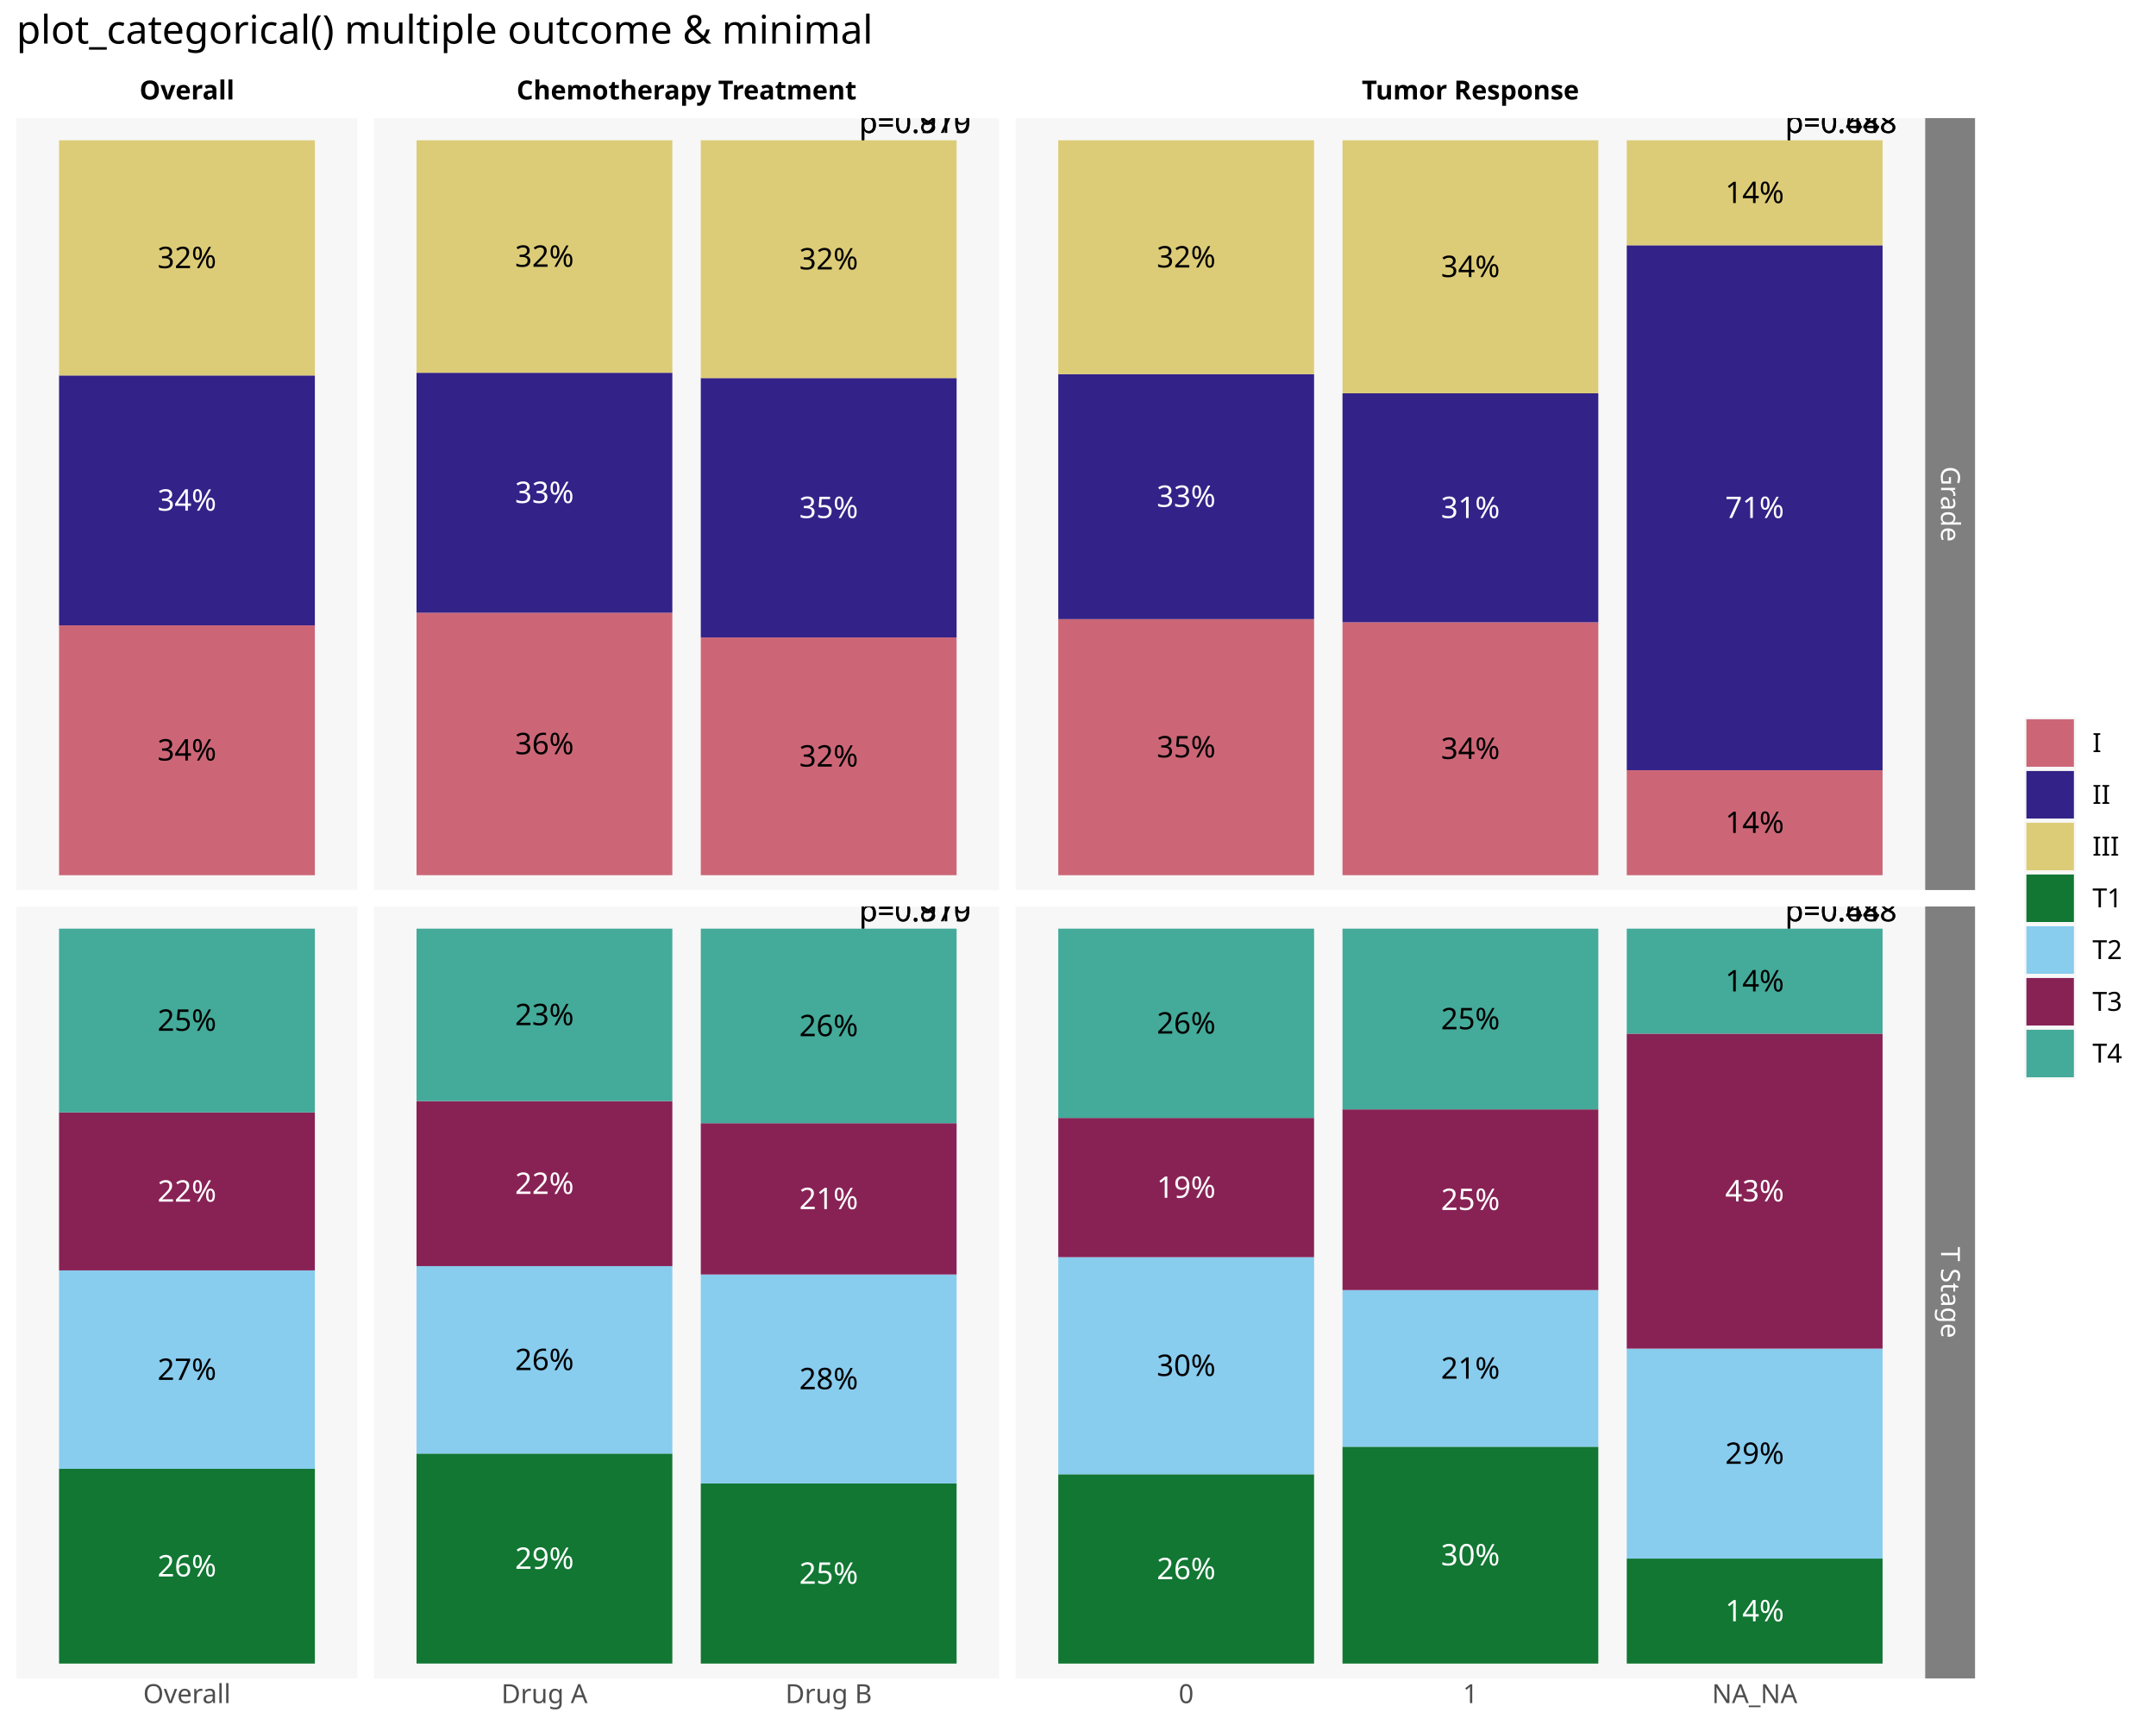
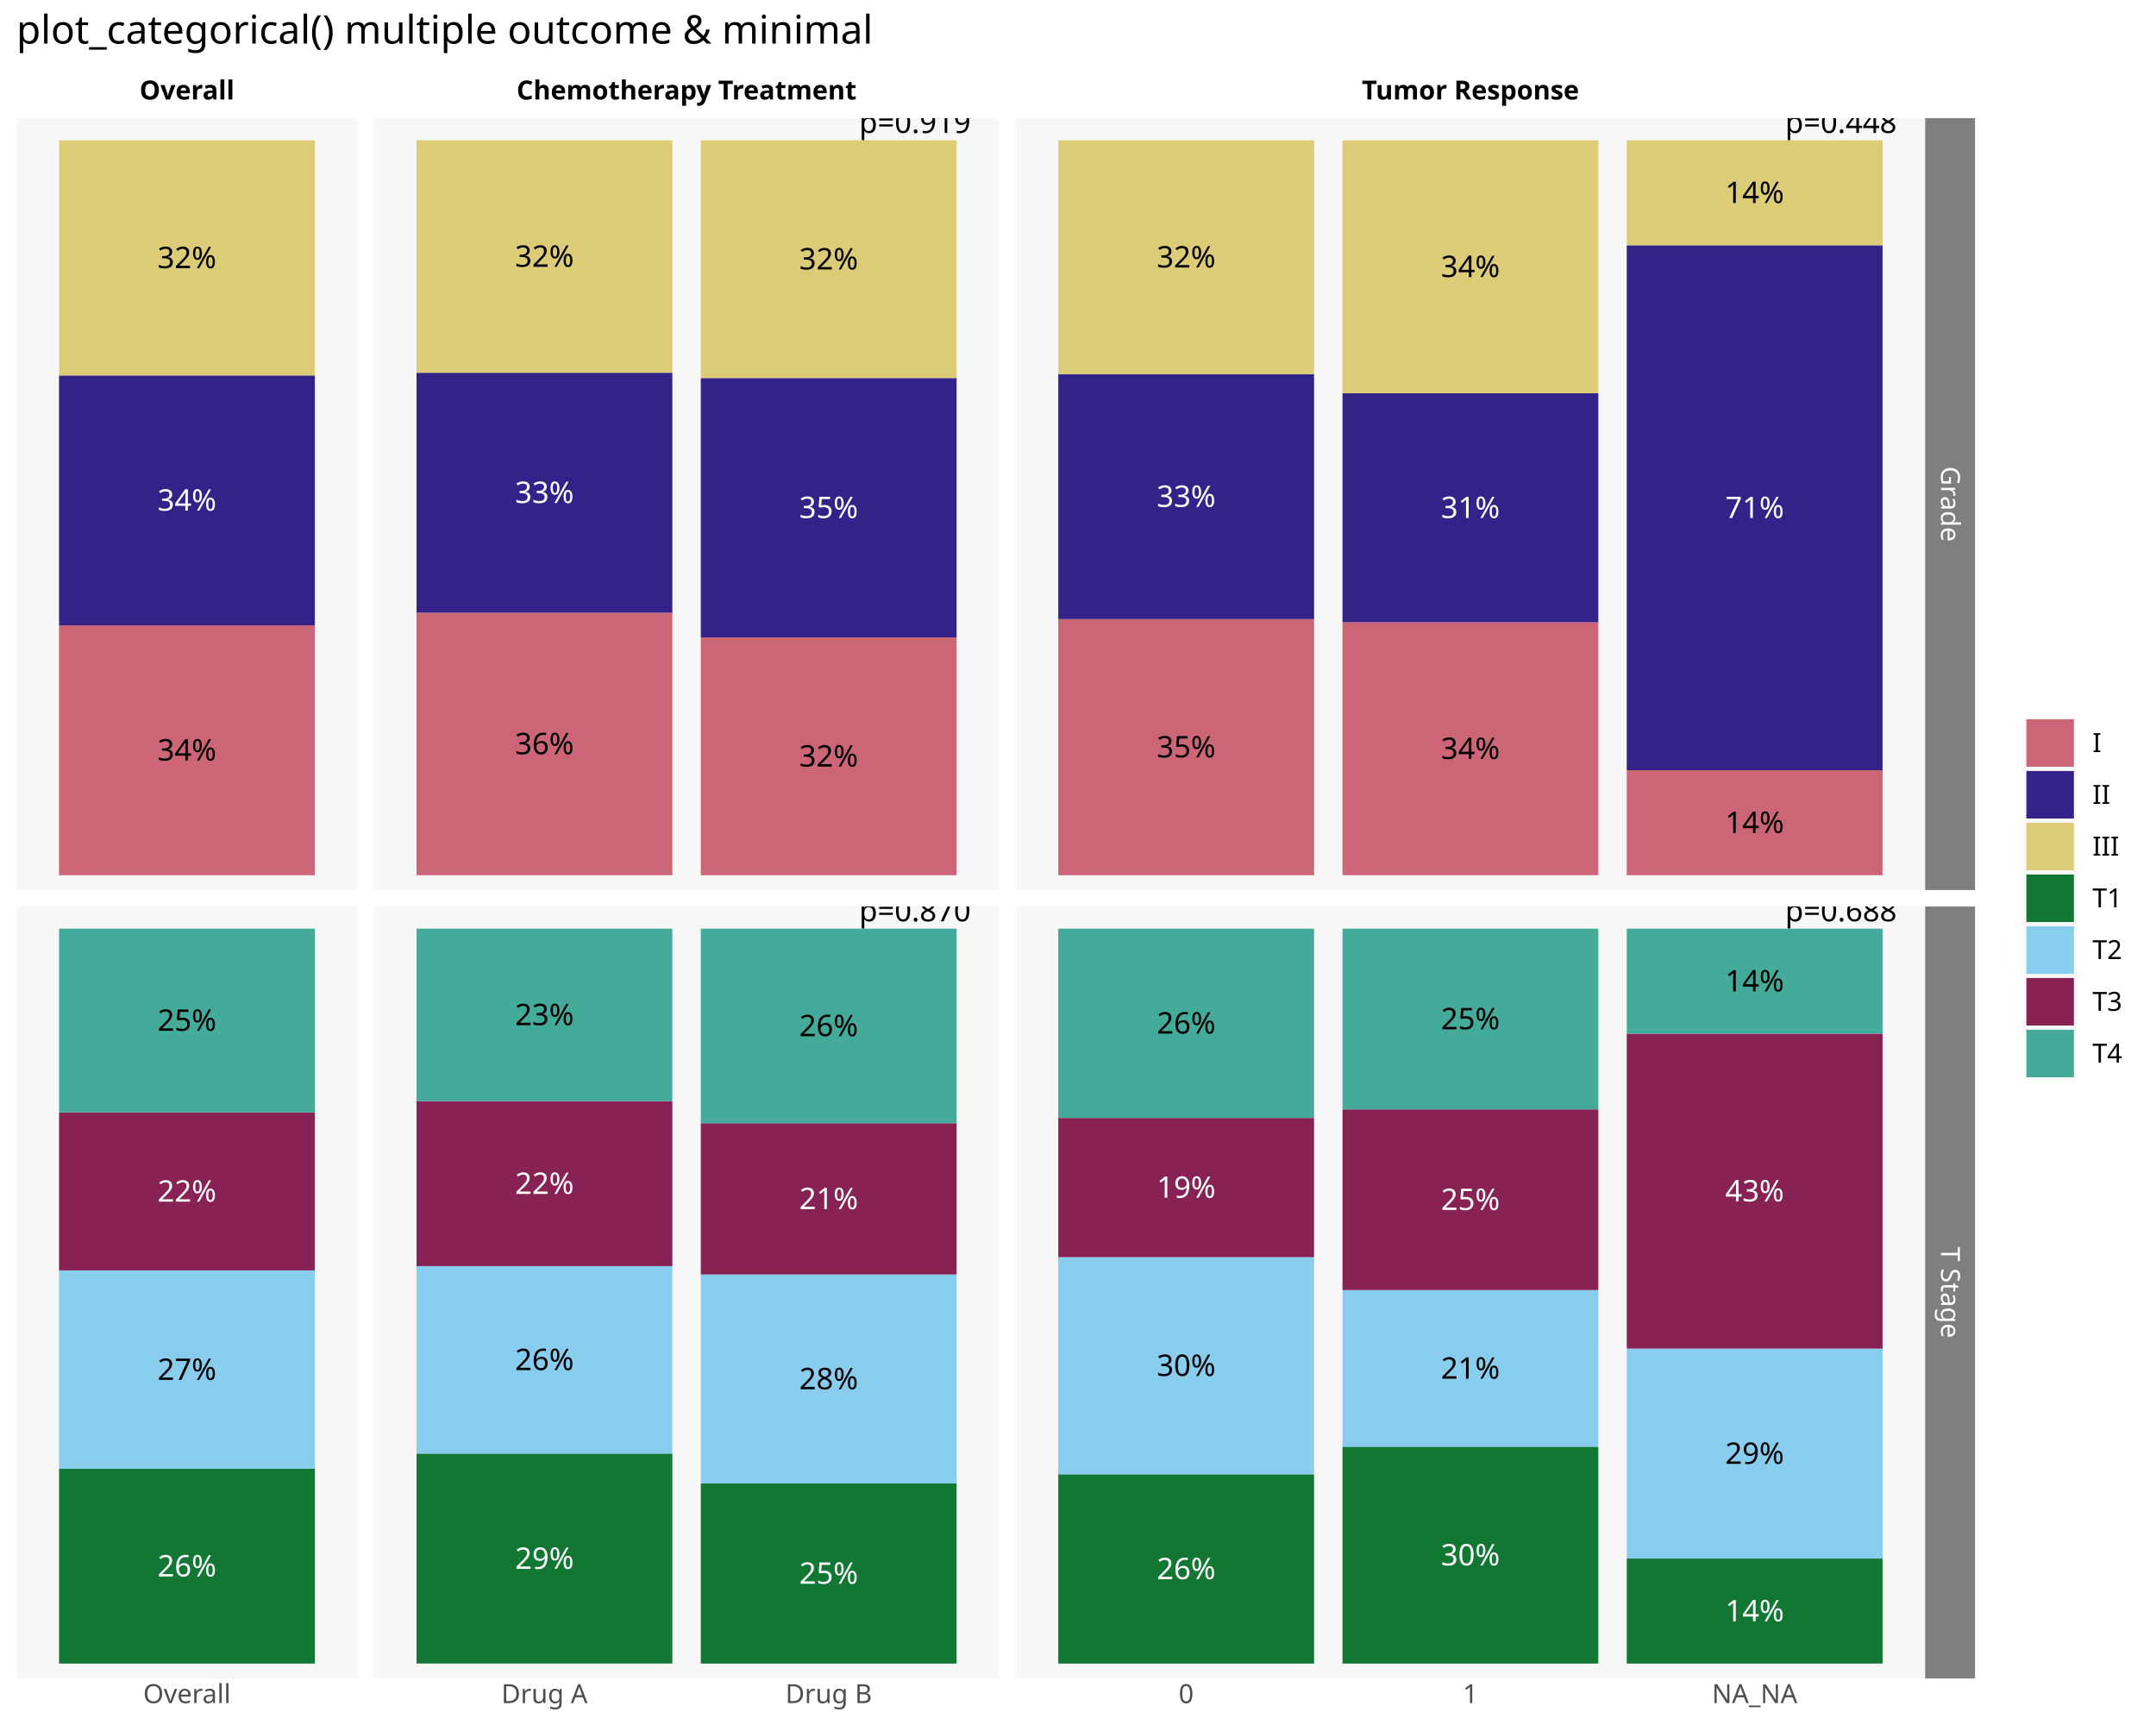
<svg xmlns="http://www.w3.org/2000/svg" class="svglite" data-engine-version="2.0" width="720.00pt" height="576.00pt" viewBox="0 0 720.00 576.00">
  <defs>
    <style type="text/css">
    .svglite line, .svglite polyline, .svglite polygon, .svglite path, .svglite rect, .svglite circle {
      fill: none;
      stroke: #000000;
      stroke-linecap: round;
      stroke-linejoin: round;
      stroke-miterlimit: 10.00;
    }
  </style>
  </defs>
  <rect width="100%" height="100%" style="stroke: none; fill: #FFFFFF;" />
  <defs>
    <clipPath id="cpMC4wMHw3MjAuMDB8MC4wMHw1NzYuMDA=">
      <rect x="0.00" y="0.00" width="720.00" height="576.00" />
    </clipPath>
  </defs>
  <g clip-path="url(#cpMC4wMHw3MjAuMDB8MC4wMHw1NzYuMDA=)">
    <rect x="0" y="0.00" width="720.00" height="576.00" style="stroke-width: 1.07; stroke: #FFFFFF; fill: #FFFFFF;" />
  </g>
  <defs>
    <clipPath id="cpNS40OHwxMTkuMzl8MzkuNDN8Mjk3LjIw">
      <rect x="5.48" y="39.43" width="113.91" height="257.77" />
    </clipPath>
  </defs>
  <g clip-path="url(#cpNS40OHwxMTkuMzl8MzkuNDN8Mjk3LjIw)">
    <rect x="5.48" y="39.43" width="113.91" height="257.77" style="stroke-width: 1.07; stroke: none; fill: #F7F7F7;" />
    <rect x="19.72" y="208.81" width="85.43" height="83.44" style="stroke-width: 1.07; stroke: none; stroke-linecap: butt; stroke-linejoin: miter; fill: #CC6677;" />
    <rect x="19.72" y="125.37" width="85.43" height="83.44" style="stroke-width: 1.07; stroke: none; stroke-linecap: butt; stroke-linejoin: miter; fill: #332288;" />
    <rect x="19.72" y="46.84" width="85.43" height="78.53" style="stroke-width: 1.07; stroke: none; stroke-linecap: butt; stroke-linejoin: miter; fill: #DDCC77;" />
    <text x="62.43" y="253.95" text-anchor="middle" style="font-size: 9.96px; font-family: sans;" textLength="19.93px" lengthAdjust="spacingAndGlyphs">34%</text>
    <text x="62.43" y="170.52" text-anchor="middle" style="font-size: 9.96px; fill: #FFFFFF; font-family: sans;" textLength="19.93px" lengthAdjust="spacingAndGlyphs">34%</text>
    <text x="62.43" y="89.54" text-anchor="middle" style="font-size: 9.96px; font-family: sans;" textLength="19.93px" lengthAdjust="spacingAndGlyphs">32%</text>
  </g>
  <g clip-path="url(#cpMC4wMHw3MjAuMDB8MC4wMHw1NzYuMDA=)">
</g>
  <defs>
    <clipPath id="cpNS40OHwxMTkuMzl8MzAyLjY4fDU2MC40NQ==">
      <rect x="5.48" y="302.68" width="113.91" height="257.77" />
    </clipPath>
  </defs>
  <g clip-path="url(#cpNS40OHwxMTkuMzl8MzAyLjY4fDU2MC40NQ==)">
    <rect x="5.48" y="302.68" width="113.91" height="257.77" style="stroke-width: 1.07; stroke: none; fill: #F7F7F7;" />
    <rect x="19.72" y="490.46" width="85.43" height="65.03" style="stroke-width: 1.07; stroke: none; stroke-linecap: butt; stroke-linejoin: miter; fill: #117733;" />
    <rect x="19.72" y="424.20" width="85.43" height="66.26" style="stroke-width: 1.07; stroke: none; stroke-linecap: butt; stroke-linejoin: miter; fill: #88CCEE;" />
    <rect x="19.72" y="371.44" width="85.43" height="52.76" style="stroke-width: 1.07; stroke: none; stroke-linecap: butt; stroke-linejoin: miter; fill: #882255;" />
    <rect x="19.72" y="310.09" width="85.43" height="61.35" style="stroke-width: 1.07; stroke: none; stroke-linecap: butt; stroke-linejoin: miter; fill: #44AA99;" />
    <text x="62.43" y="526.40" text-anchor="middle" style="font-size: 9.96px; fill: #FFFFFF; font-family: sans;" textLength="19.93px" lengthAdjust="spacingAndGlyphs">26%</text>
    <text x="62.43" y="460.76" text-anchor="middle" style="font-size: 9.96px; font-family: sans;" textLength="19.93px" lengthAdjust="spacingAndGlyphs">27%</text>
    <text x="62.43" y="401.25" text-anchor="middle" style="font-size: 9.96px; fill: #FFFFFF; font-family: sans;" textLength="19.93px" lengthAdjust="spacingAndGlyphs">22%</text>
    <text x="62.43" y="344.19" text-anchor="middle" style="font-size: 9.96px; font-family: sans;" textLength="19.93px" lengthAdjust="spacingAndGlyphs">25%</text>
  </g>
  <g clip-path="url(#cpMC4wMHw3MjAuMDB8MC4wMHw1NzYuMDA=)">
</g>
  <defs>
    <clipPath id="cpMTI0Ljg3fDMzMy42OXwzOS40M3wyOTcuMjA=">
      <rect x="124.87" y="39.43" width="208.83" height="257.77" />
    </clipPath>
  </defs>
  <g clip-path="url(#cpMTI0Ljg3fDMzMy42OXwzOS40M3wyOTcuMjA=)">
    <rect x="124.87" y="39.43" width="208.83" height="257.77" style="stroke-width: 1.07; stroke: none; fill: #F7F7F7;" />
    <rect x="139.10" y="204.60" width="85.43" height="87.64" style="stroke-width: 1.07; stroke: none; stroke-linecap: butt; stroke-linejoin: miter; fill: #CC6677;" />
    <rect x="139.10" y="124.47" width="85.43" height="80.13" style="stroke-width: 1.07; stroke: none; stroke-linecap: butt; stroke-linejoin: miter; fill: #332288;" />
    <rect x="139.10" y="46.84" width="85.43" height="77.63" style="stroke-width: 1.07; stroke: none; stroke-linecap: butt; stroke-linejoin: miter; fill: #DDCC77;" />
    <rect x="234.03" y="212.85" width="85.43" height="79.39" style="stroke-width: 1.07; stroke: none; stroke-linecap: butt; stroke-linejoin: miter; fill: #CC6677;" />
    <rect x="234.03" y="126.24" width="85.43" height="86.61" style="stroke-width: 1.07; stroke: none; stroke-linecap: butt; stroke-linejoin: miter; fill: #332288;" />
    <rect x="234.03" y="46.84" width="85.43" height="79.39" style="stroke-width: 1.07; stroke: none; stroke-linecap: butt; stroke-linejoin: miter; fill: #DDCC77;" />
    <text x="324.20" y="44.39" text-anchor="end" style="font-size: 9.96px; font-family: sans;" textLength="36.28px" lengthAdjust="spacingAndGlyphs">p=0.919</text>
-     <text x="324.20" y="44.39" text-anchor="end" style="font-size: 9.96px; font-family: sans;" textLength="36.28px" lengthAdjust="spacingAndGlyphs">p=0.870</text>
    <text x="181.82" y="251.85" text-anchor="middle" style="font-size: 9.96px; font-family: sans;" textLength="19.93px" lengthAdjust="spacingAndGlyphs">36%</text>
    <text x="181.82" y="167.96" text-anchor="middle" style="font-size: 9.96px; fill: #FFFFFF; font-family: sans;" textLength="19.93px" lengthAdjust="spacingAndGlyphs">33%</text>
    <text x="181.82" y="89.08" text-anchor="middle" style="font-size: 9.96px; font-family: sans;" textLength="19.93px" lengthAdjust="spacingAndGlyphs">32%</text>
    <text x="276.74" y="255.97" text-anchor="middle" style="font-size: 9.96px; font-family: sans;" textLength="19.93px" lengthAdjust="spacingAndGlyphs">32%</text>
    <text x="276.74" y="172.97" text-anchor="middle" style="font-size: 9.96px; fill: #FFFFFF; font-family: sans;" textLength="19.93px" lengthAdjust="spacingAndGlyphs">35%</text>
    <text x="276.74" y="89.97" text-anchor="middle" style="font-size: 9.96px; font-family: sans;" textLength="19.93px" lengthAdjust="spacingAndGlyphs">32%</text>
  </g>
  <g clip-path="url(#cpMC4wMHw3MjAuMDB8MC4wMHw1NzYuMDA=)">
</g>
  <defs>
    <clipPath id="cpMTI0Ljg3fDMzMy42OXwzMDIuNjh8NTYwLjQ1">
      <rect x="124.87" y="302.68" width="208.83" height="257.77" />
    </clipPath>
  </defs>
  <g clip-path="url(#cpMTI0Ljg3fDMzMy42OXwzMDIuNjh8NTYwLjQ1)">
    <rect x="124.87" y="302.68" width="208.83" height="257.77" style="stroke-width: 1.07; stroke: none; fill: #F7F7F7;" />
    <rect x="139.10" y="485.37" width="85.43" height="70.11" style="stroke-width: 1.07; stroke: none; stroke-linecap: butt; stroke-linejoin: miter; fill: #117733;" />
    <rect x="139.10" y="422.77" width="85.43" height="62.60" style="stroke-width: 1.07; stroke: none; stroke-linecap: butt; stroke-linejoin: miter; fill: #88CCEE;" />
    <rect x="139.10" y="367.68" width="85.43" height="55.09" style="stroke-width: 1.07; stroke: none; stroke-linecap: butt; stroke-linejoin: miter; fill: #882255;" />
    <rect x="139.10" y="310.09" width="85.43" height="57.59" style="stroke-width: 1.07; stroke: none; stroke-linecap: butt; stroke-linejoin: miter; fill: #44AA99;" />
    <rect x="234.03" y="495.34" width="85.43" height="60.15" style="stroke-width: 1.07; stroke: none; stroke-linecap: butt; stroke-linejoin: miter; fill: #117733;" />
    <rect x="234.03" y="425.57" width="85.43" height="69.77" style="stroke-width: 1.07; stroke: none; stroke-linecap: butt; stroke-linejoin: miter; fill: #88CCEE;" />
    <rect x="234.03" y="375.05" width="85.43" height="50.52" style="stroke-width: 1.07; stroke: none; stroke-linecap: butt; stroke-linejoin: miter; fill: #882255;" />
    <rect x="234.03" y="310.09" width="85.43" height="64.96" style="stroke-width: 1.07; stroke: none; stroke-linecap: butt; stroke-linejoin: miter; fill: #44AA99;" />
-     <text x="324.20" y="307.64" text-anchor="end" style="font-size: 9.96px; font-family: sans;" textLength="36.28px" lengthAdjust="spacingAndGlyphs">p=0.919</text>
    <text x="324.20" y="307.64" text-anchor="end" style="font-size: 9.96px; font-family: sans;" textLength="36.28px" lengthAdjust="spacingAndGlyphs">p=0.870</text>
    <text x="181.82" y="523.86" text-anchor="middle" style="font-size: 9.96px; fill: #FFFFFF; font-family: sans;" textLength="19.93px" lengthAdjust="spacingAndGlyphs">29%</text>
    <text x="181.82" y="457.50" text-anchor="middle" style="font-size: 9.96px; font-family: sans;" textLength="19.93px" lengthAdjust="spacingAndGlyphs">26%</text>
    <text x="181.82" y="398.66" text-anchor="middle" style="font-size: 9.96px; fill: #FFFFFF; font-family: sans;" textLength="19.93px" lengthAdjust="spacingAndGlyphs">22%</text>
    <text x="181.82" y="342.31" text-anchor="middle" style="font-size: 9.96px; font-family: sans;" textLength="19.93px" lengthAdjust="spacingAndGlyphs">23%</text>
    <text x="276.74" y="528.84" text-anchor="middle" style="font-size: 9.96px; fill: #FFFFFF; font-family: sans;" textLength="19.93px" lengthAdjust="spacingAndGlyphs">25%</text>
    <text x="276.74" y="463.88" text-anchor="middle" style="font-size: 9.96px; font-family: sans;" textLength="19.93px" lengthAdjust="spacingAndGlyphs">28%</text>
    <text x="276.74" y="403.74" text-anchor="middle" style="font-size: 9.96px; fill: #FFFFFF; font-family: sans;" textLength="19.93px" lengthAdjust="spacingAndGlyphs">21%</text>
    <text x="276.74" y="346.00" text-anchor="middle" style="font-size: 9.96px; font-family: sans;" textLength="19.93px" lengthAdjust="spacingAndGlyphs">26%</text>
  </g>
  <g clip-path="url(#cpMC4wMHw3MjAuMDB8MC4wMHw1NzYuMDA=)">
</g>
  <defs>
    <clipPath id="cpMzM5LjE3fDY0Mi45MnwzOS40M3wyOTcuMjA=">
      <rect x="339.17" y="39.43" width="303.75" height="257.77" />
    </clipPath>
  </defs>
  <g clip-path="url(#cpMzM5LjE3fDY0Mi45MnwzOS40M3wyOTcuMjA=)">
    <rect x="339.17" y="39.43" width="303.75" height="257.77" style="stroke-width: 1.07; stroke: none; fill: #F7F7F7;" />
    <rect x="353.41" y="206.73" width="85.43" height="85.52" style="stroke-width: 1.07; stroke: none; stroke-linecap: butt; stroke-linejoin: miter; fill: #CC6677;" />
    <rect x="353.41" y="124.93" width="85.43" height="81.80" style="stroke-width: 1.07; stroke: none; stroke-linecap: butt; stroke-linejoin: miter; fill: #332288;" />
    <rect x="353.41" y="46.84" width="85.43" height="78.08" style="stroke-width: 1.07; stroke: none; stroke-linecap: butt; stroke-linejoin: miter; fill: #DDCC77;" />
    <rect x="448.33" y="207.76" width="85.43" height="84.48" style="stroke-width: 1.07; stroke: none; stroke-linecap: butt; stroke-linejoin: miter; fill: #CC6677;" />
    <rect x="448.33" y="131.33" width="85.43" height="76.44" style="stroke-width: 1.07; stroke: none; stroke-linecap: butt; stroke-linejoin: miter; fill: #332288;" />
    <rect x="448.33" y="46.84" width="85.43" height="84.48" style="stroke-width: 1.07; stroke: none; stroke-linecap: butt; stroke-linejoin: miter; fill: #DDCC77;" />
    <rect x="543.26" y="257.19" width="85.43" height="35.06" style="stroke-width: 1.07; stroke: none; stroke-linecap: butt; stroke-linejoin: miter; fill: #CC6677;" />
    <rect x="543.26" y="81.90" width="85.43" height="175.28" style="stroke-width: 1.07; stroke: none; stroke-linecap: butt; stroke-linejoin: miter; fill: #332288;" />
    <rect x="543.26" y="46.84" width="85.43" height="35.06" style="stroke-width: 1.07; stroke: none; stroke-linecap: butt; stroke-linejoin: miter; fill: #DDCC77;" />
    <text x="633.43" y="44.39" text-anchor="end" style="font-size: 9.96px; font-family: sans;" textLength="36.28px" lengthAdjust="spacingAndGlyphs">p=0.448</text>
-     <text x="633.43" y="44.39" text-anchor="end" style="font-size: 9.96px; font-family: sans;" textLength="36.28px" lengthAdjust="spacingAndGlyphs">p=0.688</text>
    <text x="396.13" y="252.91" text-anchor="middle" style="font-size: 9.96px; font-family: sans;" textLength="19.93px" lengthAdjust="spacingAndGlyphs">35%</text>
    <text x="396.13" y="169.25" text-anchor="middle" style="font-size: 9.96px; fill: #FFFFFF; font-family: sans;" textLength="19.93px" lengthAdjust="spacingAndGlyphs">33%</text>
    <text x="396.13" y="89.31" text-anchor="middle" style="font-size: 9.96px; font-family: sans;" textLength="19.93px" lengthAdjust="spacingAndGlyphs">32%</text>
    <text x="491.05" y="253.43" text-anchor="middle" style="font-size: 9.96px; font-family: sans;" textLength="19.93px" lengthAdjust="spacingAndGlyphs">34%</text>
    <text x="491.05" y="172.97" text-anchor="middle" style="font-size: 9.96px; fill: #FFFFFF; font-family: sans;" textLength="19.93px" lengthAdjust="spacingAndGlyphs">31%</text>
    <text x="491.05" y="92.51" text-anchor="middle" style="font-size: 9.96px; font-family: sans;" textLength="19.93px" lengthAdjust="spacingAndGlyphs">34%</text>
    <text x="585.97" y="278.14" text-anchor="middle" style="font-size: 9.96px; font-family: sans;" textLength="19.93px" lengthAdjust="spacingAndGlyphs">14%</text>
    <text x="585.97" y="172.97" text-anchor="middle" style="font-size: 9.96px; fill: #FFFFFF; font-family: sans;" textLength="19.93px" lengthAdjust="spacingAndGlyphs">71%</text>
    <text x="585.97" y="67.80" text-anchor="middle" style="font-size: 9.96px; font-family: sans;" textLength="19.93px" lengthAdjust="spacingAndGlyphs">14%</text>
  </g>
  <g clip-path="url(#cpMC4wMHw3MjAuMDB8MC4wMHw1NzYuMDA=)">
</g>
  <defs>
    <clipPath id="cpMzM5LjE3fDY0Mi45MnwzMDIuNjh8NTYwLjQ1">
      <rect x="339.17" y="302.68" width="303.75" height="257.77" />
    </clipPath>
  </defs>
  <g clip-path="url(#cpMzM5LjE3fDY0Mi45MnwzMDIuNjh8NTYwLjQ1)">
    <rect x="339.17" y="302.68" width="303.75" height="257.77" style="stroke-width: 1.07; stroke: none; fill: #F7F7F7;" />
    <rect x="353.41" y="492.28" width="85.43" height="63.21" style="stroke-width: 1.07; stroke: none; stroke-linecap: butt; stroke-linejoin: miter; fill: #117733;" />
    <rect x="353.41" y="419.78" width="85.43" height="72.50" style="stroke-width: 1.07; stroke: none; stroke-linecap: butt; stroke-linejoin: miter; fill: #88CCEE;" />
    <rect x="353.41" y="373.30" width="85.43" height="46.48" style="stroke-width: 1.07; stroke: none; stroke-linecap: butt; stroke-linejoin: miter; fill: #882255;" />
    <rect x="353.41" y="310.09" width="85.43" height="63.21" style="stroke-width: 1.07; stroke: none; stroke-linecap: butt; stroke-linejoin: miter; fill: #44AA99;" />
    <rect x="448.33" y="483.08" width="85.43" height="72.41" style="stroke-width: 1.07; stroke: none; stroke-linecap: butt; stroke-linejoin: miter; fill: #117733;" />
    <rect x="448.33" y="430.78" width="85.43" height="52.30" style="stroke-width: 1.07; stroke: none; stroke-linecap: butt; stroke-linejoin: miter; fill: #88CCEE;" />
    <rect x="448.33" y="370.43" width="85.43" height="60.34" style="stroke-width: 1.07; stroke: none; stroke-linecap: butt; stroke-linejoin: miter; fill: #882255;" />
    <rect x="448.33" y="310.09" width="85.43" height="60.34" style="stroke-width: 1.07; stroke: none; stroke-linecap: butt; stroke-linejoin: miter; fill: #44AA99;" />
    <rect x="543.26" y="520.43" width="85.43" height="35.06" style="stroke-width: 1.07; stroke: none; stroke-linecap: butt; stroke-linejoin: miter; fill: #117733;" />
    <rect x="543.26" y="450.32" width="85.43" height="70.11" style="stroke-width: 1.07; stroke: none; stroke-linecap: butt; stroke-linejoin: miter; fill: #88CCEE;" />
    <rect x="543.26" y="345.15" width="85.43" height="105.17" style="stroke-width: 1.07; stroke: none; stroke-linecap: butt; stroke-linejoin: miter; fill: #882255;" />
    <rect x="543.26" y="310.09" width="85.43" height="35.06" style="stroke-width: 1.07; stroke: none; stroke-linecap: butt; stroke-linejoin: miter; fill: #44AA99;" />
-     <text x="633.43" y="307.64" text-anchor="end" style="font-size: 9.96px; font-family: sans;" textLength="36.28px" lengthAdjust="spacingAndGlyphs">p=0.448</text>
    <text x="633.43" y="307.64" text-anchor="end" style="font-size: 9.96px; font-family: sans;" textLength="36.28px" lengthAdjust="spacingAndGlyphs">p=0.688</text>
    <text x="396.13" y="527.31" text-anchor="middle" style="font-size: 9.96px; fill: #FFFFFF; font-family: sans;" textLength="19.93px" lengthAdjust="spacingAndGlyphs">26%</text>
    <text x="396.13" y="459.45" text-anchor="middle" style="font-size: 9.96px; font-family: sans;" textLength="19.93px" lengthAdjust="spacingAndGlyphs">30%</text>
    <text x="396.13" y="399.96" text-anchor="middle" style="font-size: 9.96px; fill: #FFFFFF; font-family: sans;" textLength="19.93px" lengthAdjust="spacingAndGlyphs">19%</text>
    <text x="396.13" y="345.12" text-anchor="middle" style="font-size: 9.96px; font-family: sans;" textLength="19.93px" lengthAdjust="spacingAndGlyphs">26%</text>
    <text x="491.05" y="522.71" text-anchor="middle" style="font-size: 9.96px; fill: #FFFFFF; font-family: sans;" textLength="19.93px" lengthAdjust="spacingAndGlyphs">30%</text>
    <text x="491.05" y="460.35" text-anchor="middle" style="font-size: 9.96px; font-family: sans;" textLength="19.93px" lengthAdjust="spacingAndGlyphs">21%</text>
    <text x="491.05" y="404.03" text-anchor="middle" style="font-size: 9.96px; fill: #FFFFFF; font-family: sans;" textLength="19.93px" lengthAdjust="spacingAndGlyphs">25%</text>
    <text x="491.05" y="343.69" text-anchor="middle" style="font-size: 9.96px; font-family: sans;" textLength="19.93px" lengthAdjust="spacingAndGlyphs">25%</text>
    <text x="585.97" y="541.39" text-anchor="middle" style="font-size: 9.96px; fill: #FFFFFF; font-family: sans;" textLength="19.93px" lengthAdjust="spacingAndGlyphs">14%</text>
    <text x="585.97" y="488.80" text-anchor="middle" style="font-size: 9.96px; font-family: sans;" textLength="19.93px" lengthAdjust="spacingAndGlyphs">29%</text>
    <text x="585.97" y="401.16" text-anchor="middle" style="font-size: 9.96px; fill: #FFFFFF; font-family: sans;" textLength="19.93px" lengthAdjust="spacingAndGlyphs">43%</text>
    <text x="585.97" y="331.05" text-anchor="middle" style="font-size: 9.96px; font-family: sans;" textLength="19.93px" lengthAdjust="spacingAndGlyphs">14%</text>
  </g>
  <g clip-path="url(#cpMC4wMHw3MjAuMDB8MC4wMHw1NzYuMDA=)">
</g>
  <defs>
    <clipPath id="cpNS40OHwxMTkuMzl8MjIuNzh8MzkuNDM=">
      <rect x="5.48" y="22.78" width="113.91" height="16.65" />
    </clipPath>
  </defs>
  <g clip-path="url(#cpNS40OHwxMTkuMzl8MjIuNzh8MzkuNDM=)">
    <text x="62.43" y="33.22" text-anchor="middle" style="font-size: 8.80px; font-weight: bold; font-family: sans;" textLength="27.88px" lengthAdjust="spacingAndGlyphs">Overall</text>
  </g>
  <g clip-path="url(#cpMC4wMHw3MjAuMDB8MC4wMHw1NzYuMDA=)">
</g>
  <defs>
    <clipPath id="cpMTI0Ljg3fDMzMy42OXwyMi43OHwzOS40Mw==">
      <rect x="124.87" y="22.78" width="208.83" height="16.65" />
    </clipPath>
  </defs>
  <g clip-path="url(#cpMTI0Ljg3fDMzMy42OXwyMi43OHwzOS40Mw==)">
    <text x="229.28" y="33.22" text-anchor="middle" style="font-size: 8.80px; font-weight: bold; font-family: sans;" textLength="100.28px" lengthAdjust="spacingAndGlyphs">Chemotherapy Treatment</text>
  </g>
  <g clip-path="url(#cpMC4wMHw3MjAuMDB8MC4wMHw1NzYuMDA=)">
</g>
  <defs>
    <clipPath id="cpMzM5LjE3fDY0Mi45MnwyMi43OHwzOS40Mw==">
      <rect x="339.17" y="22.78" width="303.75" height="16.65" />
    </clipPath>
  </defs>
  <g clip-path="url(#cpMzM5LjE3fDY0Mi45MnwyMi43OHwzOS40Mw==)">
    <text x="491.05" y="33.22" text-anchor="middle" style="font-size: 8.80px; font-weight: bold; font-family: sans;" textLength="67.51px" lengthAdjust="spacingAndGlyphs">Tumor Response</text>
  </g>
  <g clip-path="url(#cpMC4wMHw3MjAuMDB8MC4wMHw1NzYuMDA=)">
</g>
  <defs>
    <clipPath id="cpNjQyLjkyfDY1OS41N3wzOS40M3wyOTcuMjA=">
      <rect x="642.92" y="39.43" width="16.65" height="257.77" />
    </clipPath>
  </defs>
  <g clip-path="url(#cpNjQyLjkyfDY1OS41N3wzOS40M3wyOTcuMjA=)">
    <rect x="642.92" y="39.43" width="16.65" height="257.77" style="stroke-width: 1.07; stroke: none; fill: #7F7F7F;" />
    <text transform="translate(648.22,168.32) rotate(90)" text-anchor="middle" style="font-size: 8.80px; fill: #FFFFFF; font-family: sans;" textLength="24.46px" lengthAdjust="spacingAndGlyphs">Grade</text>
  </g>
  <g clip-path="url(#cpMC4wMHw3MjAuMDB8MC4wMHw1NzYuMDA=)">
</g>
  <defs>
    <clipPath id="cpNjQyLjkyfDY1OS41N3wzMDIuNjh8NTYwLjQ1">
      <rect x="642.92" y="302.68" width="16.65" height="257.77" />
    </clipPath>
  </defs>
  <g clip-path="url(#cpNjQyLjkyfDY1OS41N3wzMDIuNjh8NTYwLjQ1)">
    <rect x="642.92" y="302.68" width="16.65" height="257.77" style="stroke-width: 1.07; stroke: none; fill: #7F7F7F;" />
    <text transform="translate(648.22,431.56) rotate(90)" text-anchor="middle" style="font-size: 8.80px; fill: #FFFFFF; font-family: sans;" textLength="30.82px" lengthAdjust="spacingAndGlyphs">T Stage</text>
  </g>
  <g clip-path="url(#cpMC4wMHw3MjAuMDB8MC4wMHw1NzYuMDA=)">
    <text x="62.43" y="568.69" text-anchor="middle" style="font-size: 8.80px; fill: #4D4D4D; font-family: sans;" textLength="27.88px" lengthAdjust="spacingAndGlyphs">Overall</text>
    <text x="181.82" y="568.69" text-anchor="middle" style="font-size: 8.80px; fill: #4D4D4D; font-family: sans;" textLength="27.39px" lengthAdjust="spacingAndGlyphs">Drug A</text>
    <text x="276.74" y="568.69" text-anchor="middle" style="font-size: 8.80px; fill: #4D4D4D; font-family: sans;" textLength="27.39px" lengthAdjust="spacingAndGlyphs">Drug B</text>
    <text x="396.13" y="568.69" text-anchor="middle" style="font-size: 8.80px; fill: #4D4D4D; font-family: sans;" textLength="4.89px" lengthAdjust="spacingAndGlyphs">0</text>
    <text x="491.05" y="568.69" text-anchor="middle" style="font-size: 8.80px; fill: #4D4D4D; font-family: sans;" textLength="4.89px" lengthAdjust="spacingAndGlyphs">1</text>
    <text x="585.97" y="568.69" text-anchor="middle" style="font-size: 8.80px; fill: #4D4D4D; font-family: sans;" textLength="29.35px" lengthAdjust="spacingAndGlyphs">NA_NA</text>
    <rect x="670.53" y="233.98" width="43.99" height="131.92" style="stroke-width: 1.07; stroke: none; fill: #FFFFFF;" />
    <rect x="676.01" y="239.46" width="17.28" height="17.28" style="stroke-width: 1.07; stroke: none; fill: #F7F7F7;" />
    <rect x="676.72" y="240.17" width="15.86" height="15.86" style="stroke-width: 1.07; stroke: none; stroke-linecap: butt; stroke-linejoin: miter; fill: #CC6677;" />
    <rect x="676.01" y="256.74" width="17.28" height="17.28" style="stroke-width: 1.07; stroke: none; fill: #F7F7F7;" />
    <rect x="676.72" y="257.45" width="15.86" height="15.86" style="stroke-width: 1.07; stroke: none; stroke-linecap: butt; stroke-linejoin: miter; fill: #332288;" />
    <rect x="676.01" y="274.02" width="17.28" height="17.28" style="stroke-width: 1.07; stroke: none; fill: #F7F7F7;" />
    <rect x="676.72" y="274.73" width="15.86" height="15.86" style="stroke-width: 1.07; stroke: none; stroke-linecap: butt; stroke-linejoin: miter; fill: #DDCC77;" />
    <rect x="676.01" y="291.30" width="17.28" height="17.28" style="stroke-width: 1.07; stroke: none; fill: #F7F7F7;" />
    <rect x="676.72" y="292.01" width="15.86" height="15.86" style="stroke-width: 1.07; stroke: none; stroke-linecap: butt; stroke-linejoin: miter; fill: #117733;" />
    <rect x="676.01" y="308.58" width="17.28" height="17.28" style="stroke-width: 1.07; stroke: none; fill: #F7F7F7;" />
    <rect x="676.72" y="309.29" width="15.86" height="15.86" style="stroke-width: 1.07; stroke: none; stroke-linecap: butt; stroke-linejoin: miter; fill: #88CCEE;" />
    <rect x="676.01" y="325.86" width="17.28" height="17.28" style="stroke-width: 1.07; stroke: none; fill: #F7F7F7;" />
    <rect x="676.72" y="326.57" width="15.86" height="15.86" style="stroke-width: 1.07; stroke: none; stroke-linecap: butt; stroke-linejoin: miter; fill: #882255;" />
    <rect x="676.01" y="343.14" width="17.28" height="17.28" style="stroke-width: 1.07; stroke: none; fill: #F7F7F7;" />
    <rect x="676.72" y="343.85" width="15.86" height="15.86" style="stroke-width: 1.07; stroke: none; stroke-linecap: butt; stroke-linejoin: miter; fill: #44AA99;" />
    <text x="698.77" y="251.13" style="font-size: 8.80px; font-family: sans;" textLength="2.44px" lengthAdjust="spacingAndGlyphs">I</text>
    <text x="698.77" y="268.41" style="font-size: 8.80px; font-family: sans;" textLength="4.89px" lengthAdjust="spacingAndGlyphs">II</text>
    <text x="698.77" y="285.69" style="font-size: 8.80px; font-family: sans;" textLength="7.33px" lengthAdjust="spacingAndGlyphs">III</text>
    <text x="698.77" y="302.97" style="font-size: 8.80px; font-family: sans;" textLength="10.27px" lengthAdjust="spacingAndGlyphs">T1</text>
    <text x="698.77" y="320.25" style="font-size: 8.80px; font-family: sans;" textLength="10.27px" lengthAdjust="spacingAndGlyphs">T2</text>
    <text x="698.77" y="337.53" style="font-size: 8.80px; font-family: sans;" textLength="10.27px" lengthAdjust="spacingAndGlyphs">T3</text>
    <text x="698.77" y="354.81" style="font-size: 8.80px; font-family: sans;" textLength="10.27px" lengthAdjust="spacingAndGlyphs">T4</text>
    <text x="5.48" y="14.56" style="font-size: 13.20px; font-family: sans;" textLength="266.33px" lengthAdjust="spacingAndGlyphs">plot_categorical() multiple outcome &amp; minimal</text>
  </g>
</svg>
